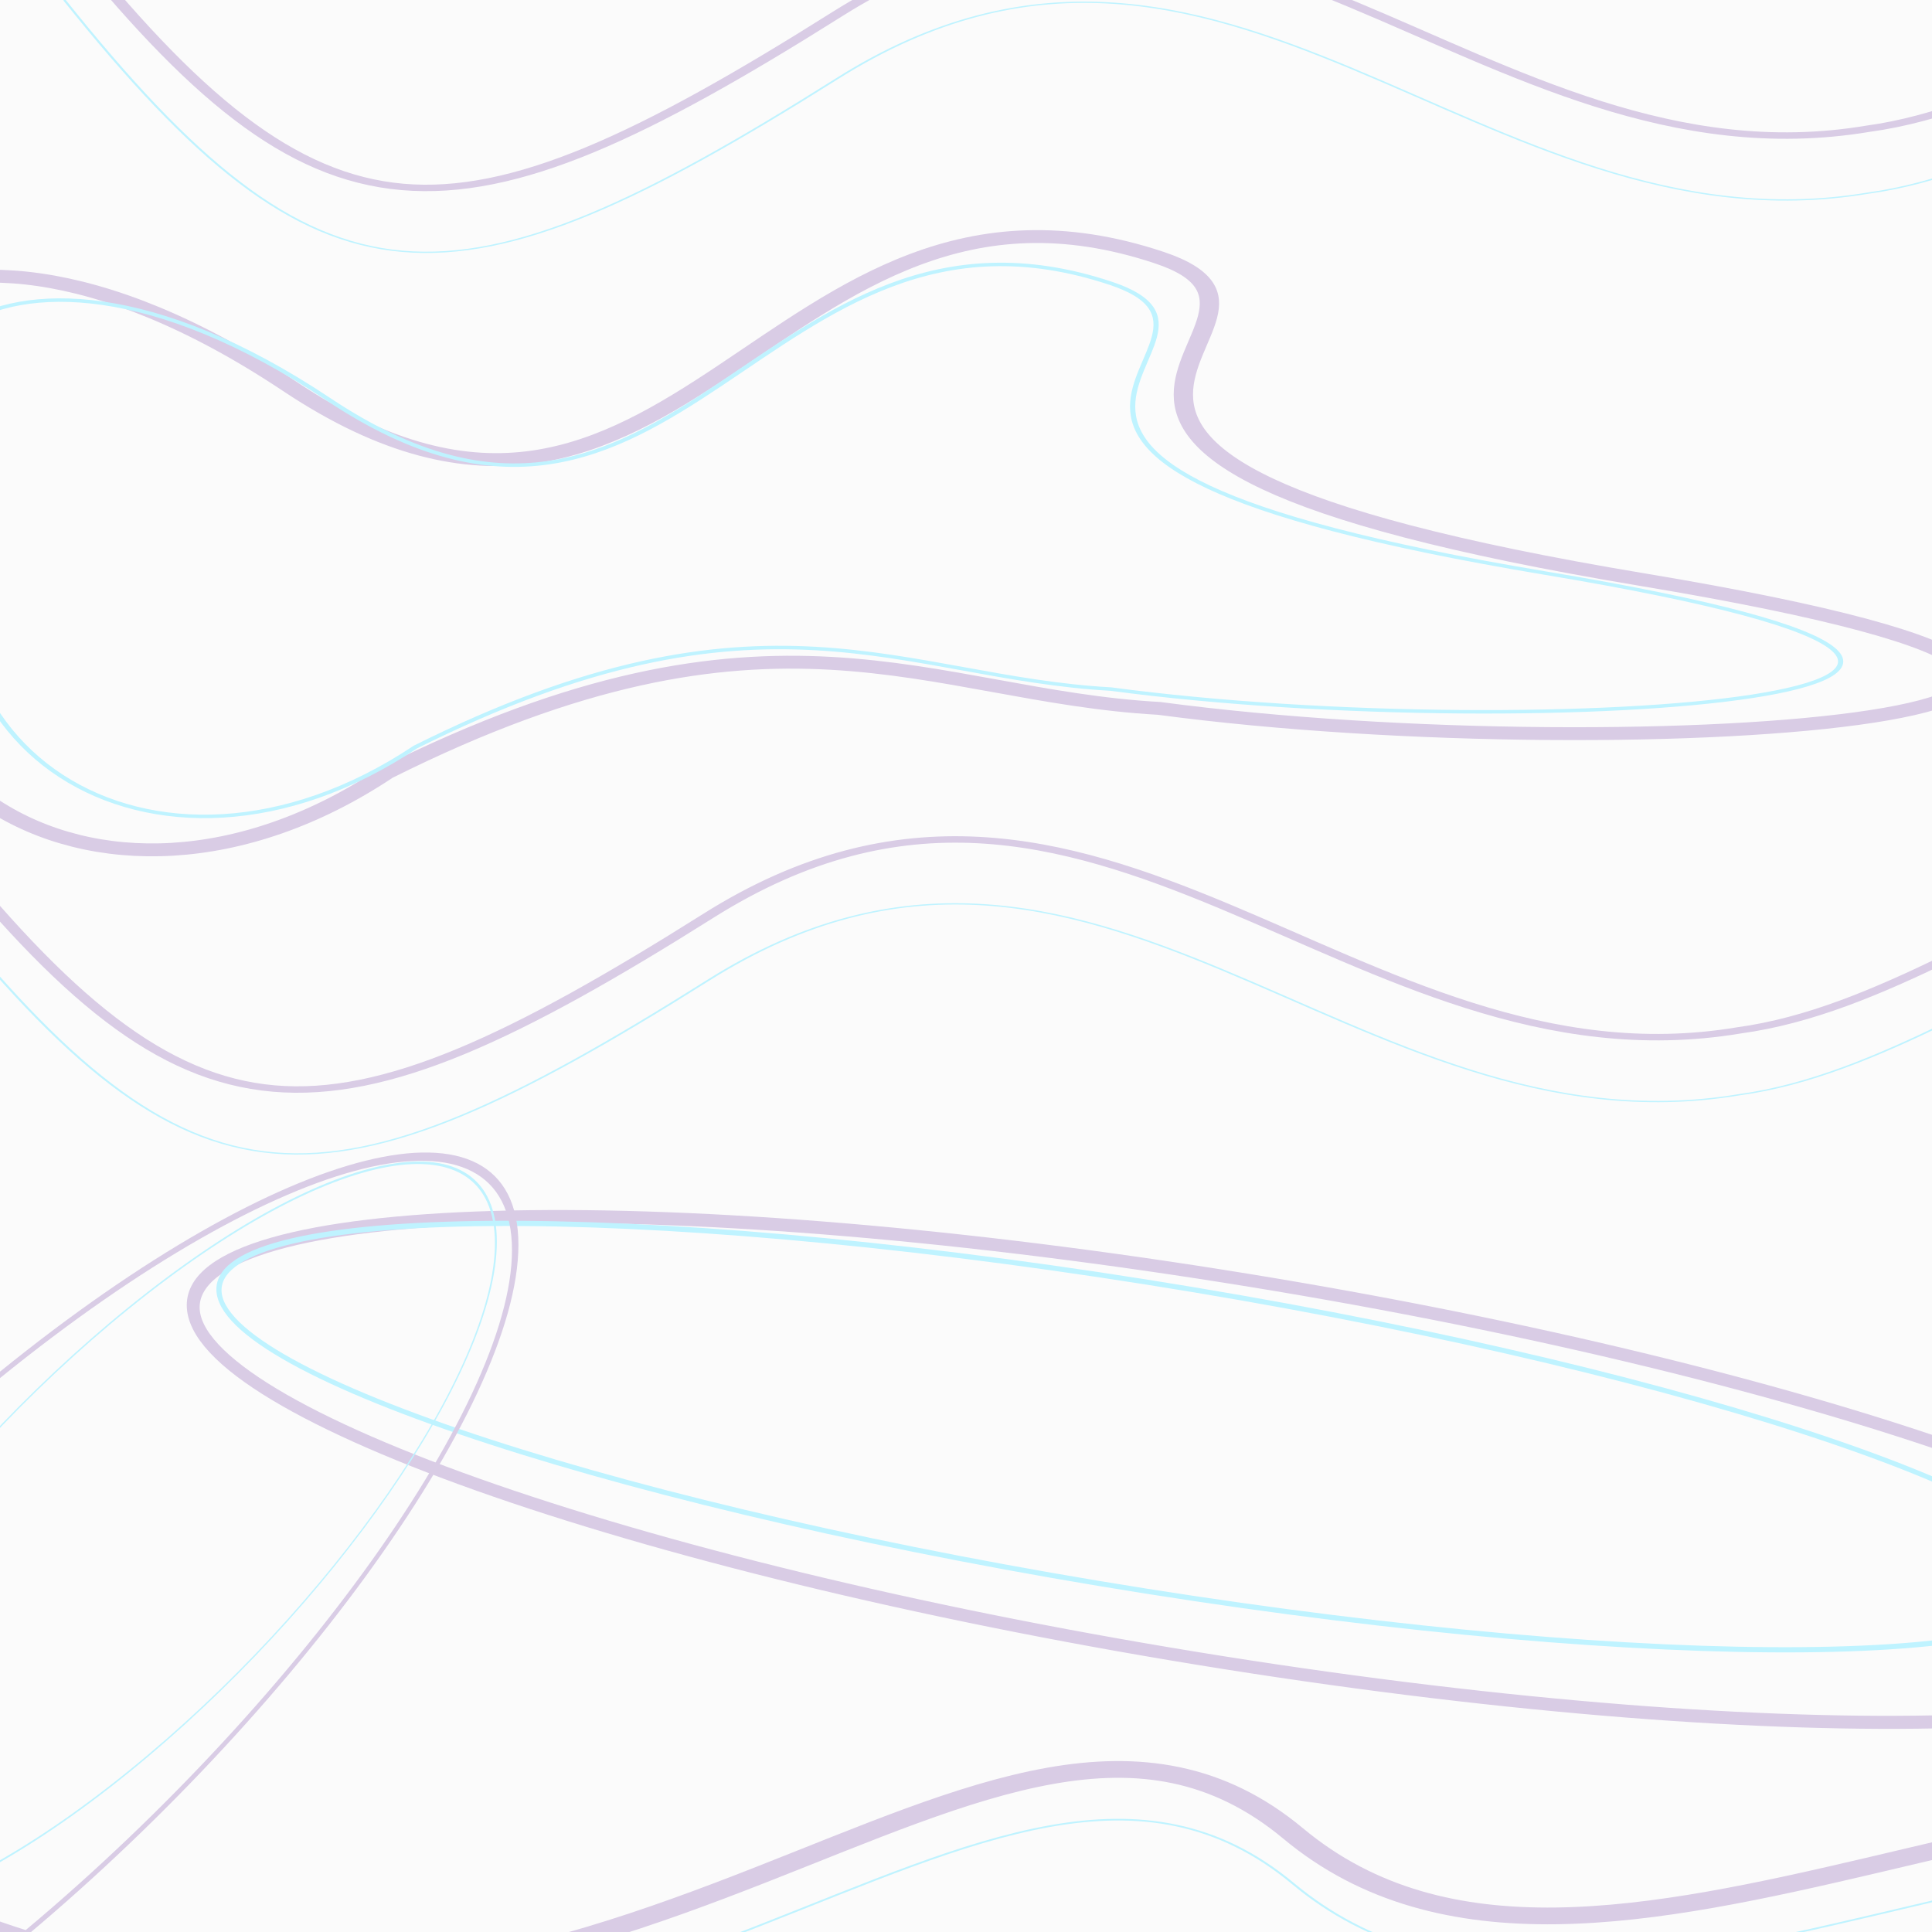
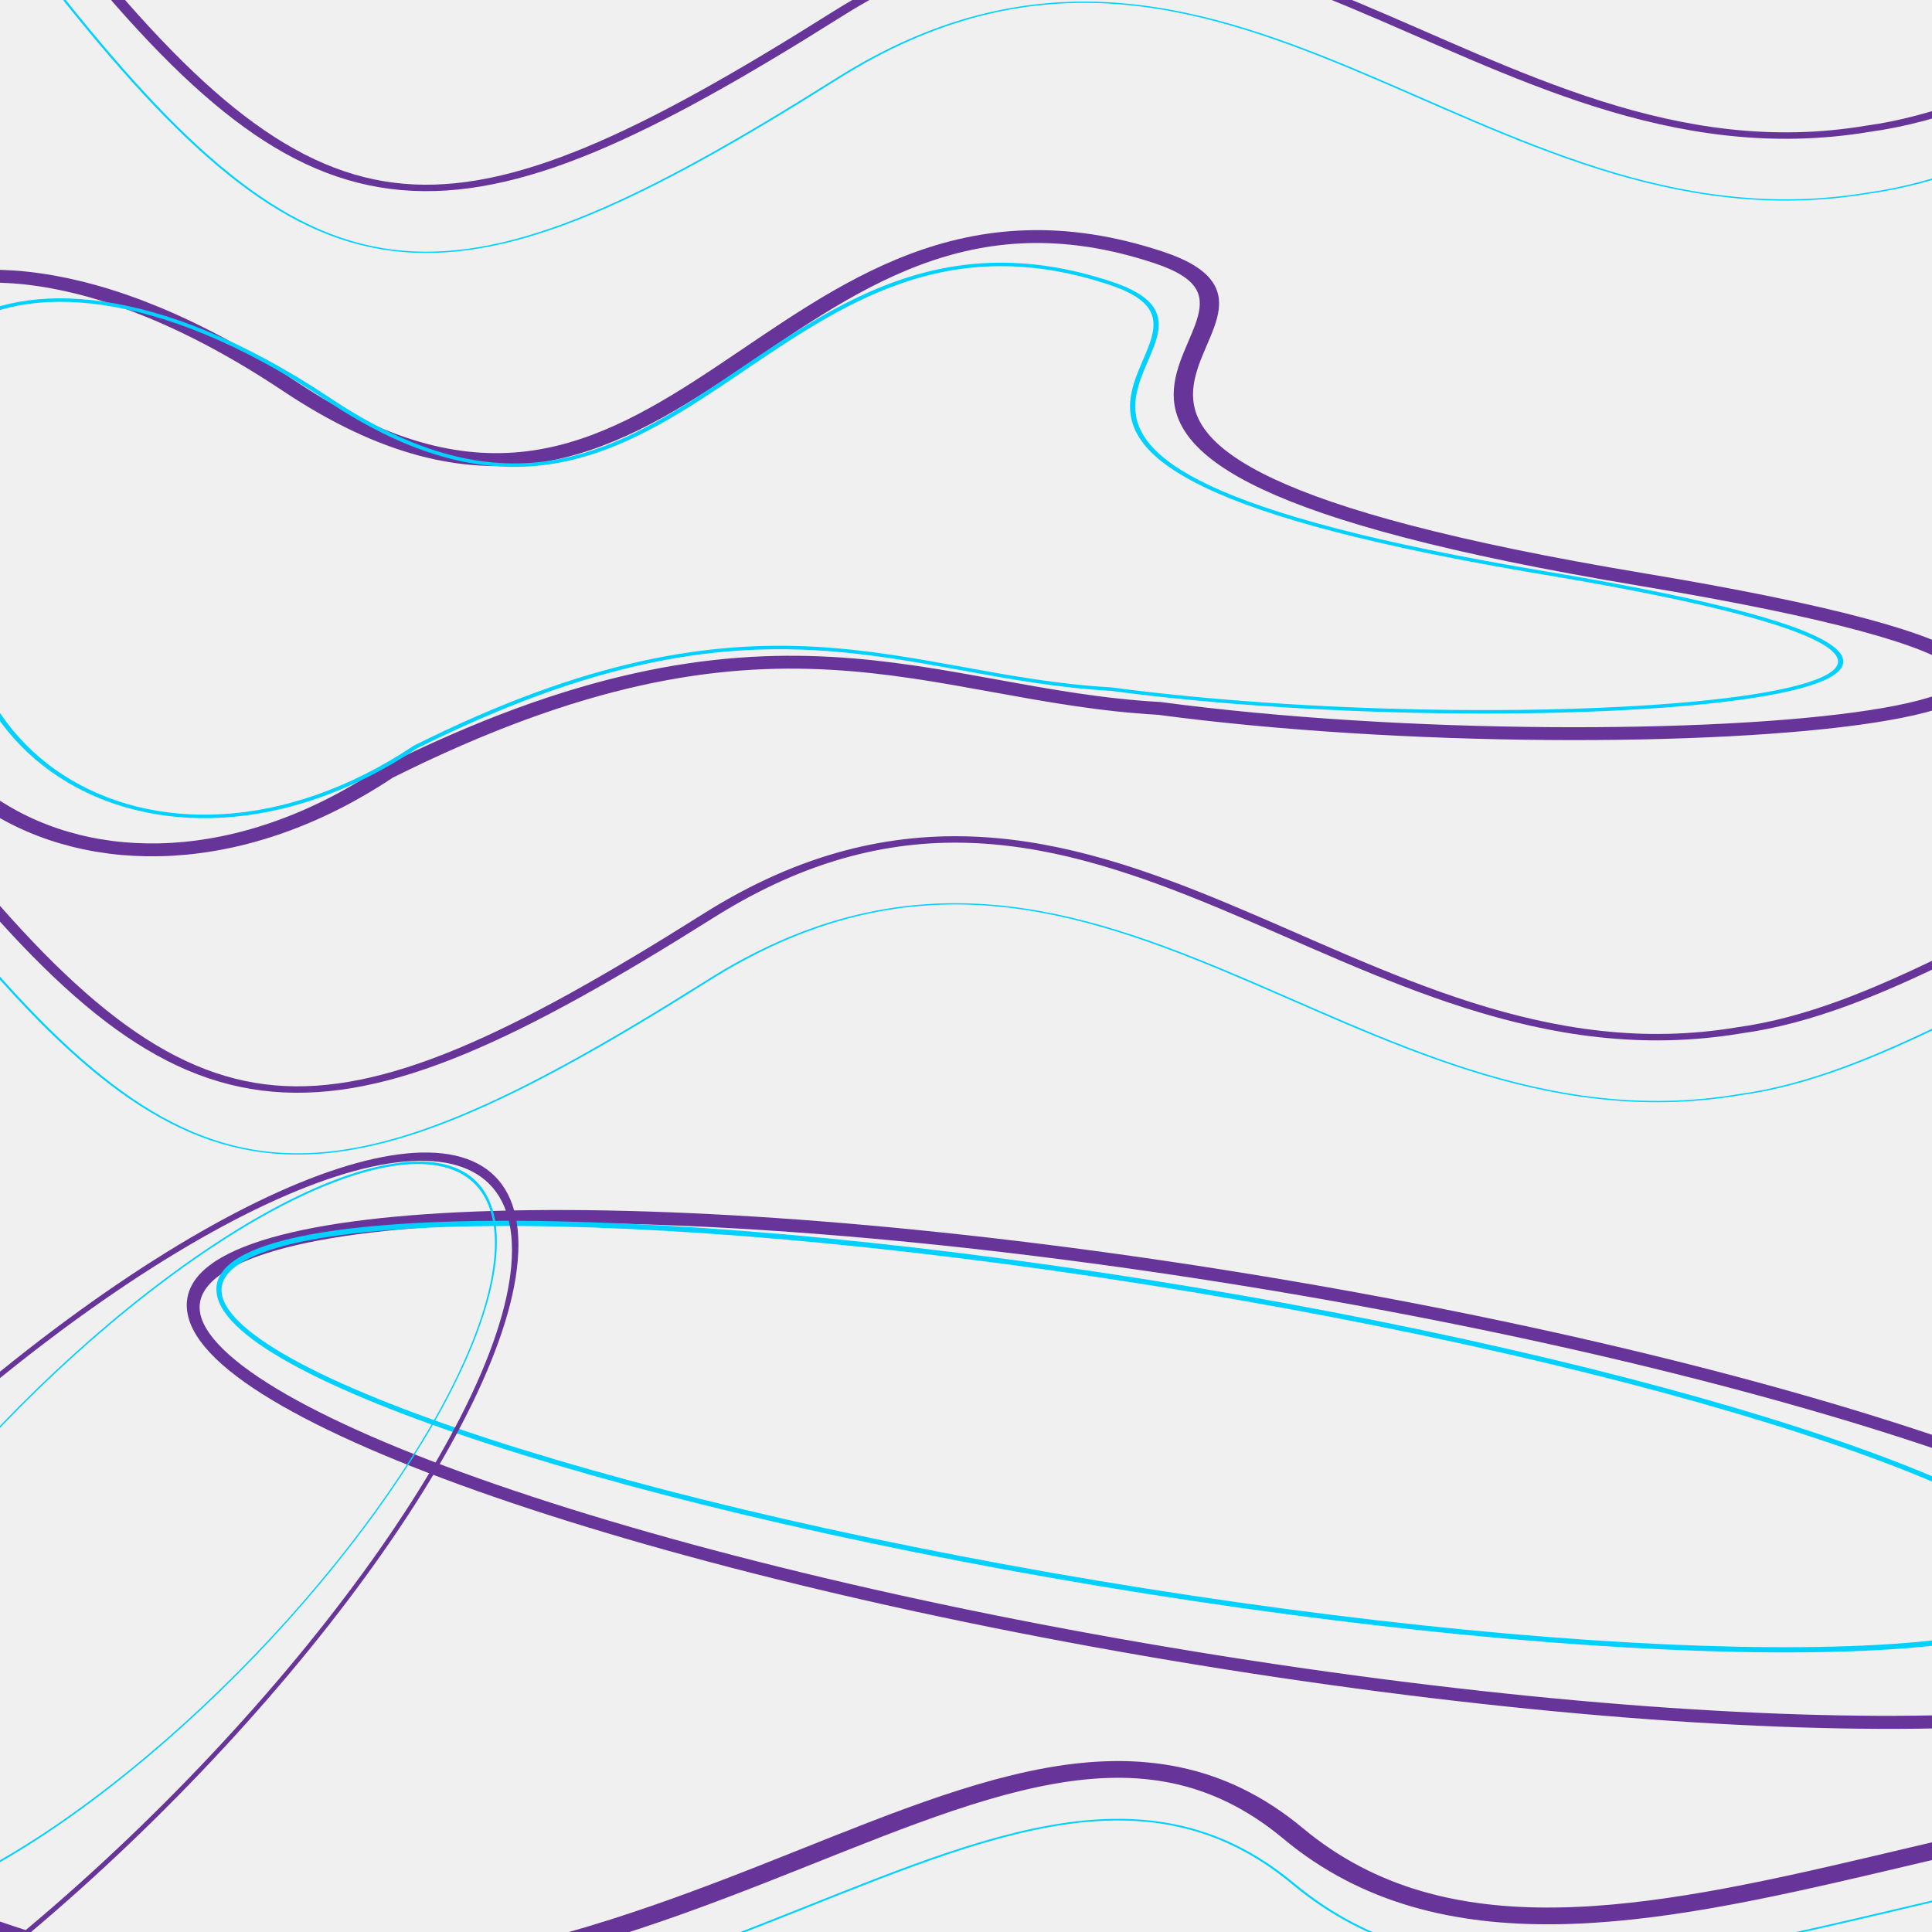
<svg xmlns="http://www.w3.org/2000/svg" fill="none" preserveAspectRatio="none" viewBox="0 0 100 100">
  <svg height="100%" width="100%" viewBox="0 0 100 150">
    <style>
      svg,
      path {
        background-color: rgb(255, 255, 255);

      }
    </style>
    <defs>
      <path id="path1" d="M-5,0 C5,25 10,25 25,6.1 S 50,20 65,15 C 76,12 85,-15 102,10" />
      <path id="path2" d="M-1,70 C25,85 40,50 52,65 S 85,55 102,65" />
      <path id="path3" d="M5,45 C-5,35 5,15 25,35 S 50,15 70,25 C80,30 55,40 95,50 S95,65 70,60 C58,59 50,50 30,65 C15,80 -1,65 5,40" />
      <ellipse id="e1" rx="80" ry="15" cx="30" cy="58" stroke="#663399" />
      <ellipse id="e3" rx="90" ry="15" cx="30" cy="58" stroke-width="0.5" stroke="#00d0ff" />
      <ellipse id="e2" rx="80" ry="45" cx="30" cy="58" stroke-width="1" stroke="#663399" />
      <ellipse id="e4" rx="95" ry="60" cx="30" cy="58" stroke-width="0.5" stroke="#00d0ff" />
      <g id="l1" href="#path2" transform="translate(-10,-5) scale(2,1)">
        <use href="#path1" stroke-width="0.5" stroke="#663399" />
        <use href="#path1" stroke-width="0.1" transform="translate(0,5)" stroke="#00d0ff" />
      </g>
      <g id="l3" transform="translate(-20,65) scale(1.5,1)">
        <use href="#path2" transform="translate(0,10)" stroke="#663399" />
        <use href="#path2" stroke-width="0.1" transform="translate(0,13)" stroke="#00d0ff" />
      </g>
      <g id="l2" transform="translate(-40,-5) scale(1.5,1)">
        <use href="#path3" stroke="#663399" />
        <use href="#path3" stroke-width="0.3" transform=" scale(0.9) translate(5,5)" stroke="#00d0ff" />
      </g>
    </defs>
    <use href="#l1" />
    <use href="#l1" transform="translate(-10,70)" />
    <use href="#l2" />
    <use href="#l3" transform=" scale(1.3) translate(0,-30.5)" />
    <use href="#e1" stroke="red" transform="skewY(9) translate(40,45)" />
    <use href="#e3" stroke="red" transform="skewY(9) translate(40,55) scale(0.8)" />
    <use href="#e2" stroke="black" x="-60" y="60" transform="skewY(-39) scale(0.5) translate(-20,100)" />
    <use href="#e4" stroke="black" x="-60" y="60" transform="skewY(-39) scale(0.3) translate(-20,240)" />
-     <rect fill="white" fill-opacity="0.75" x="-30" y="0" width="180" height="150" />
+     <rect fill="white" fill-opacity="0.009" x="-30" y="0" width="180" height="150" />
  </svg>
</svg>
